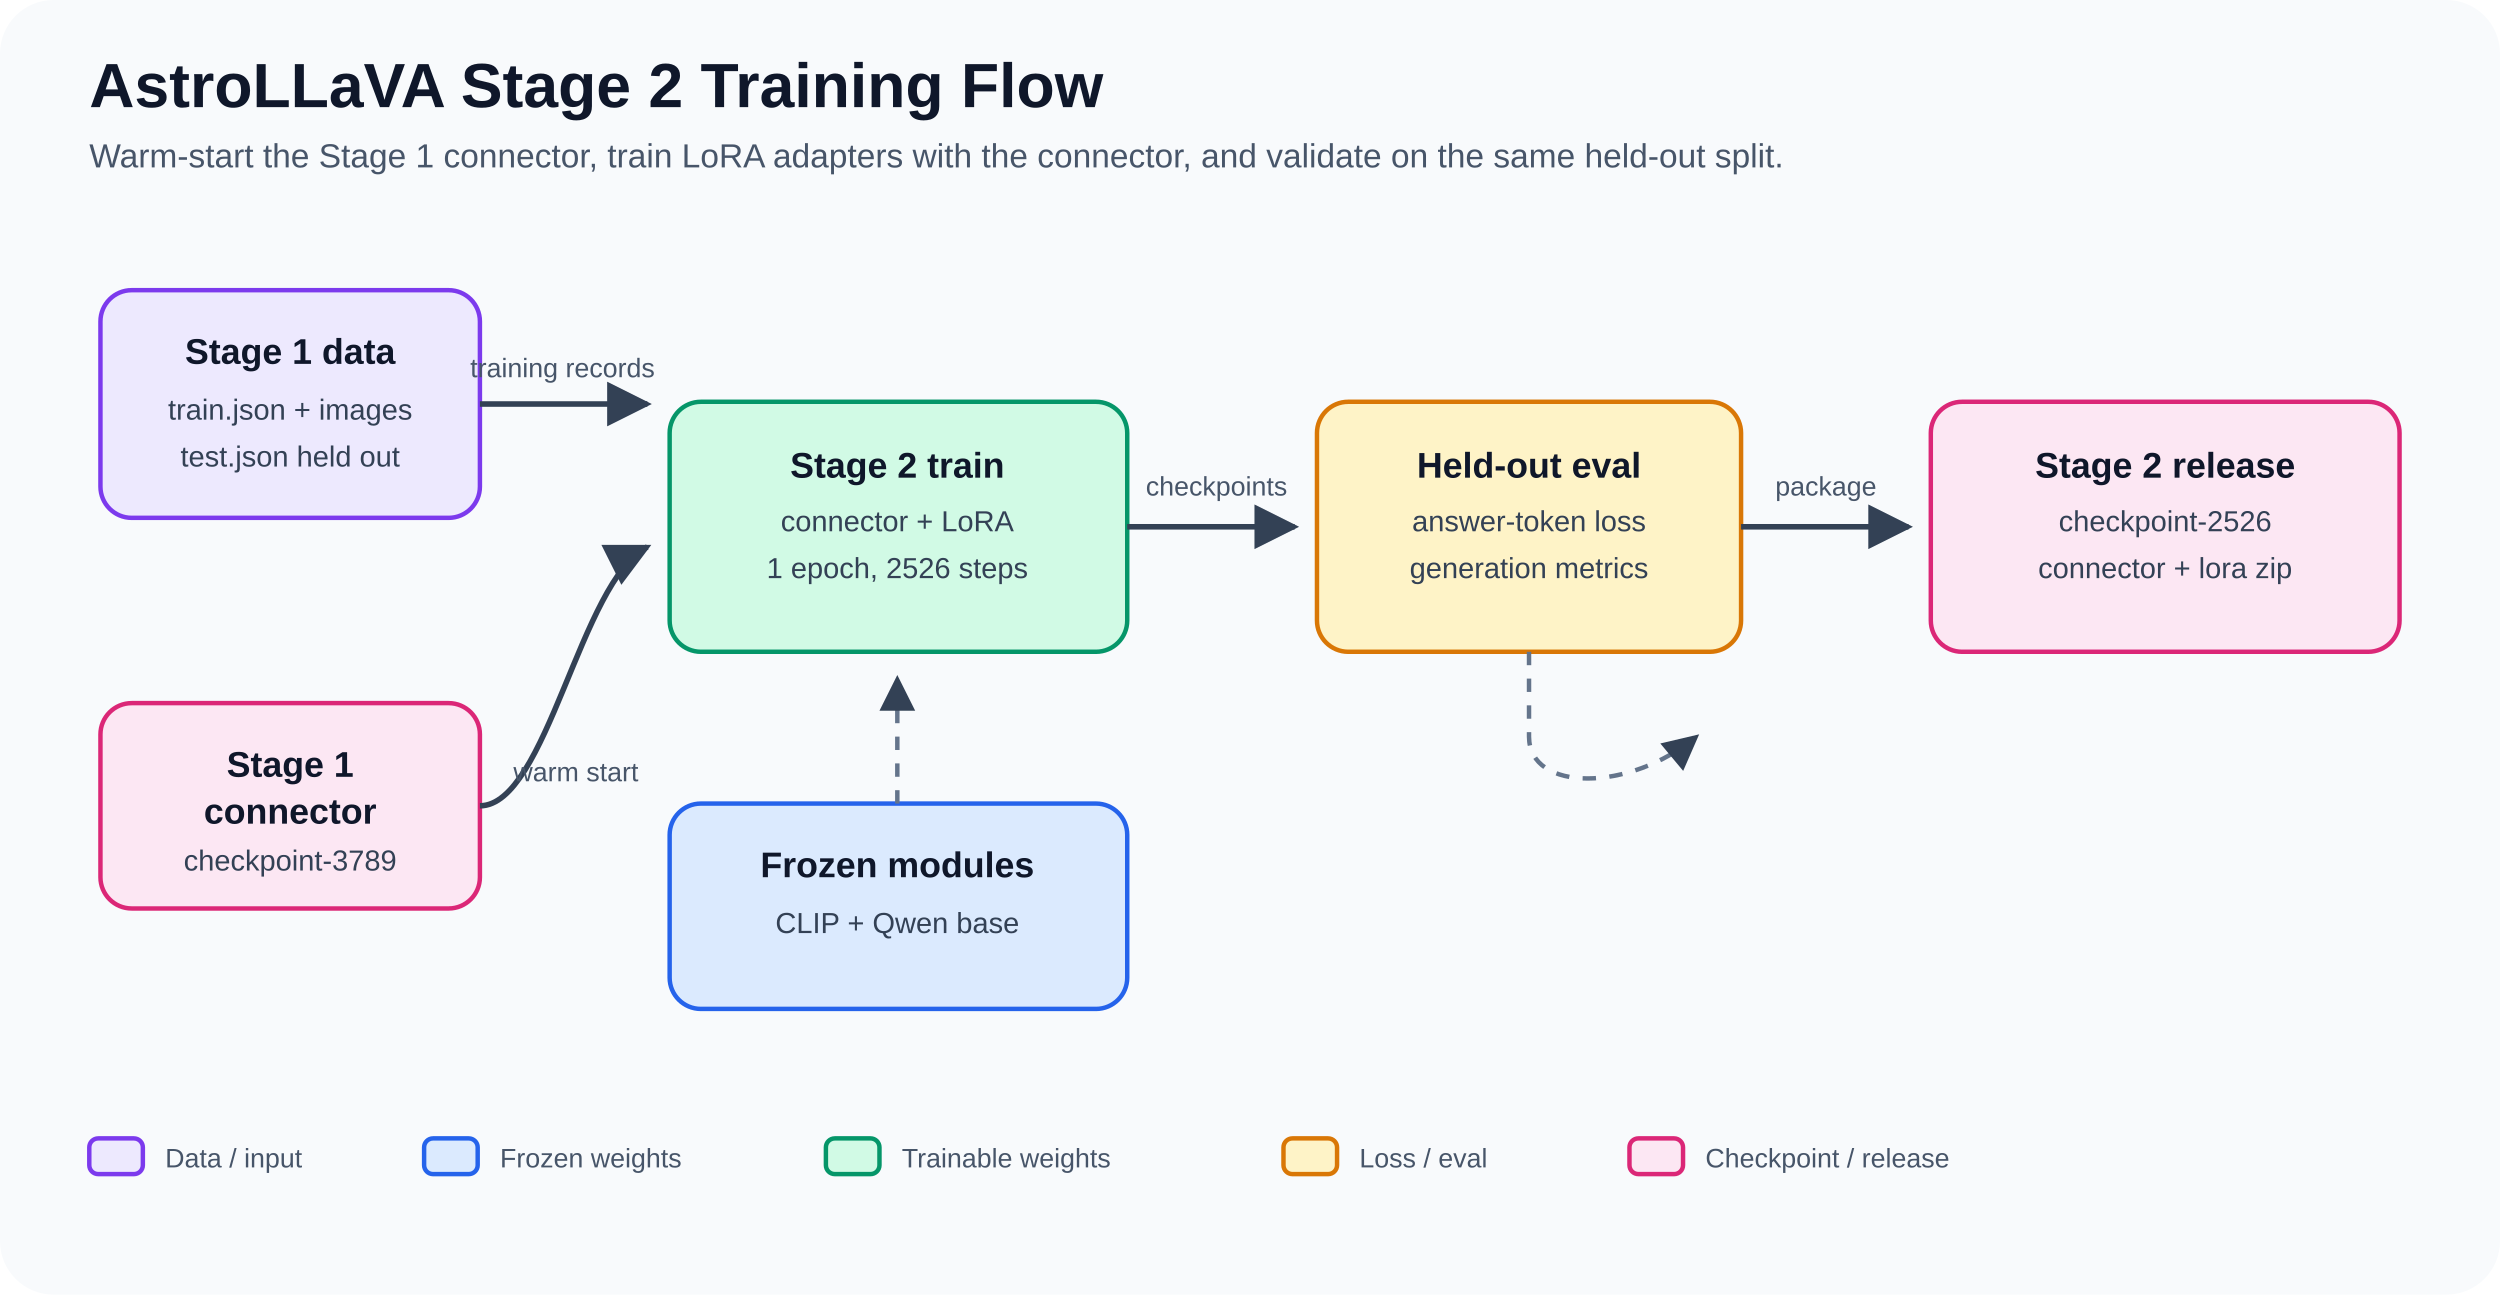
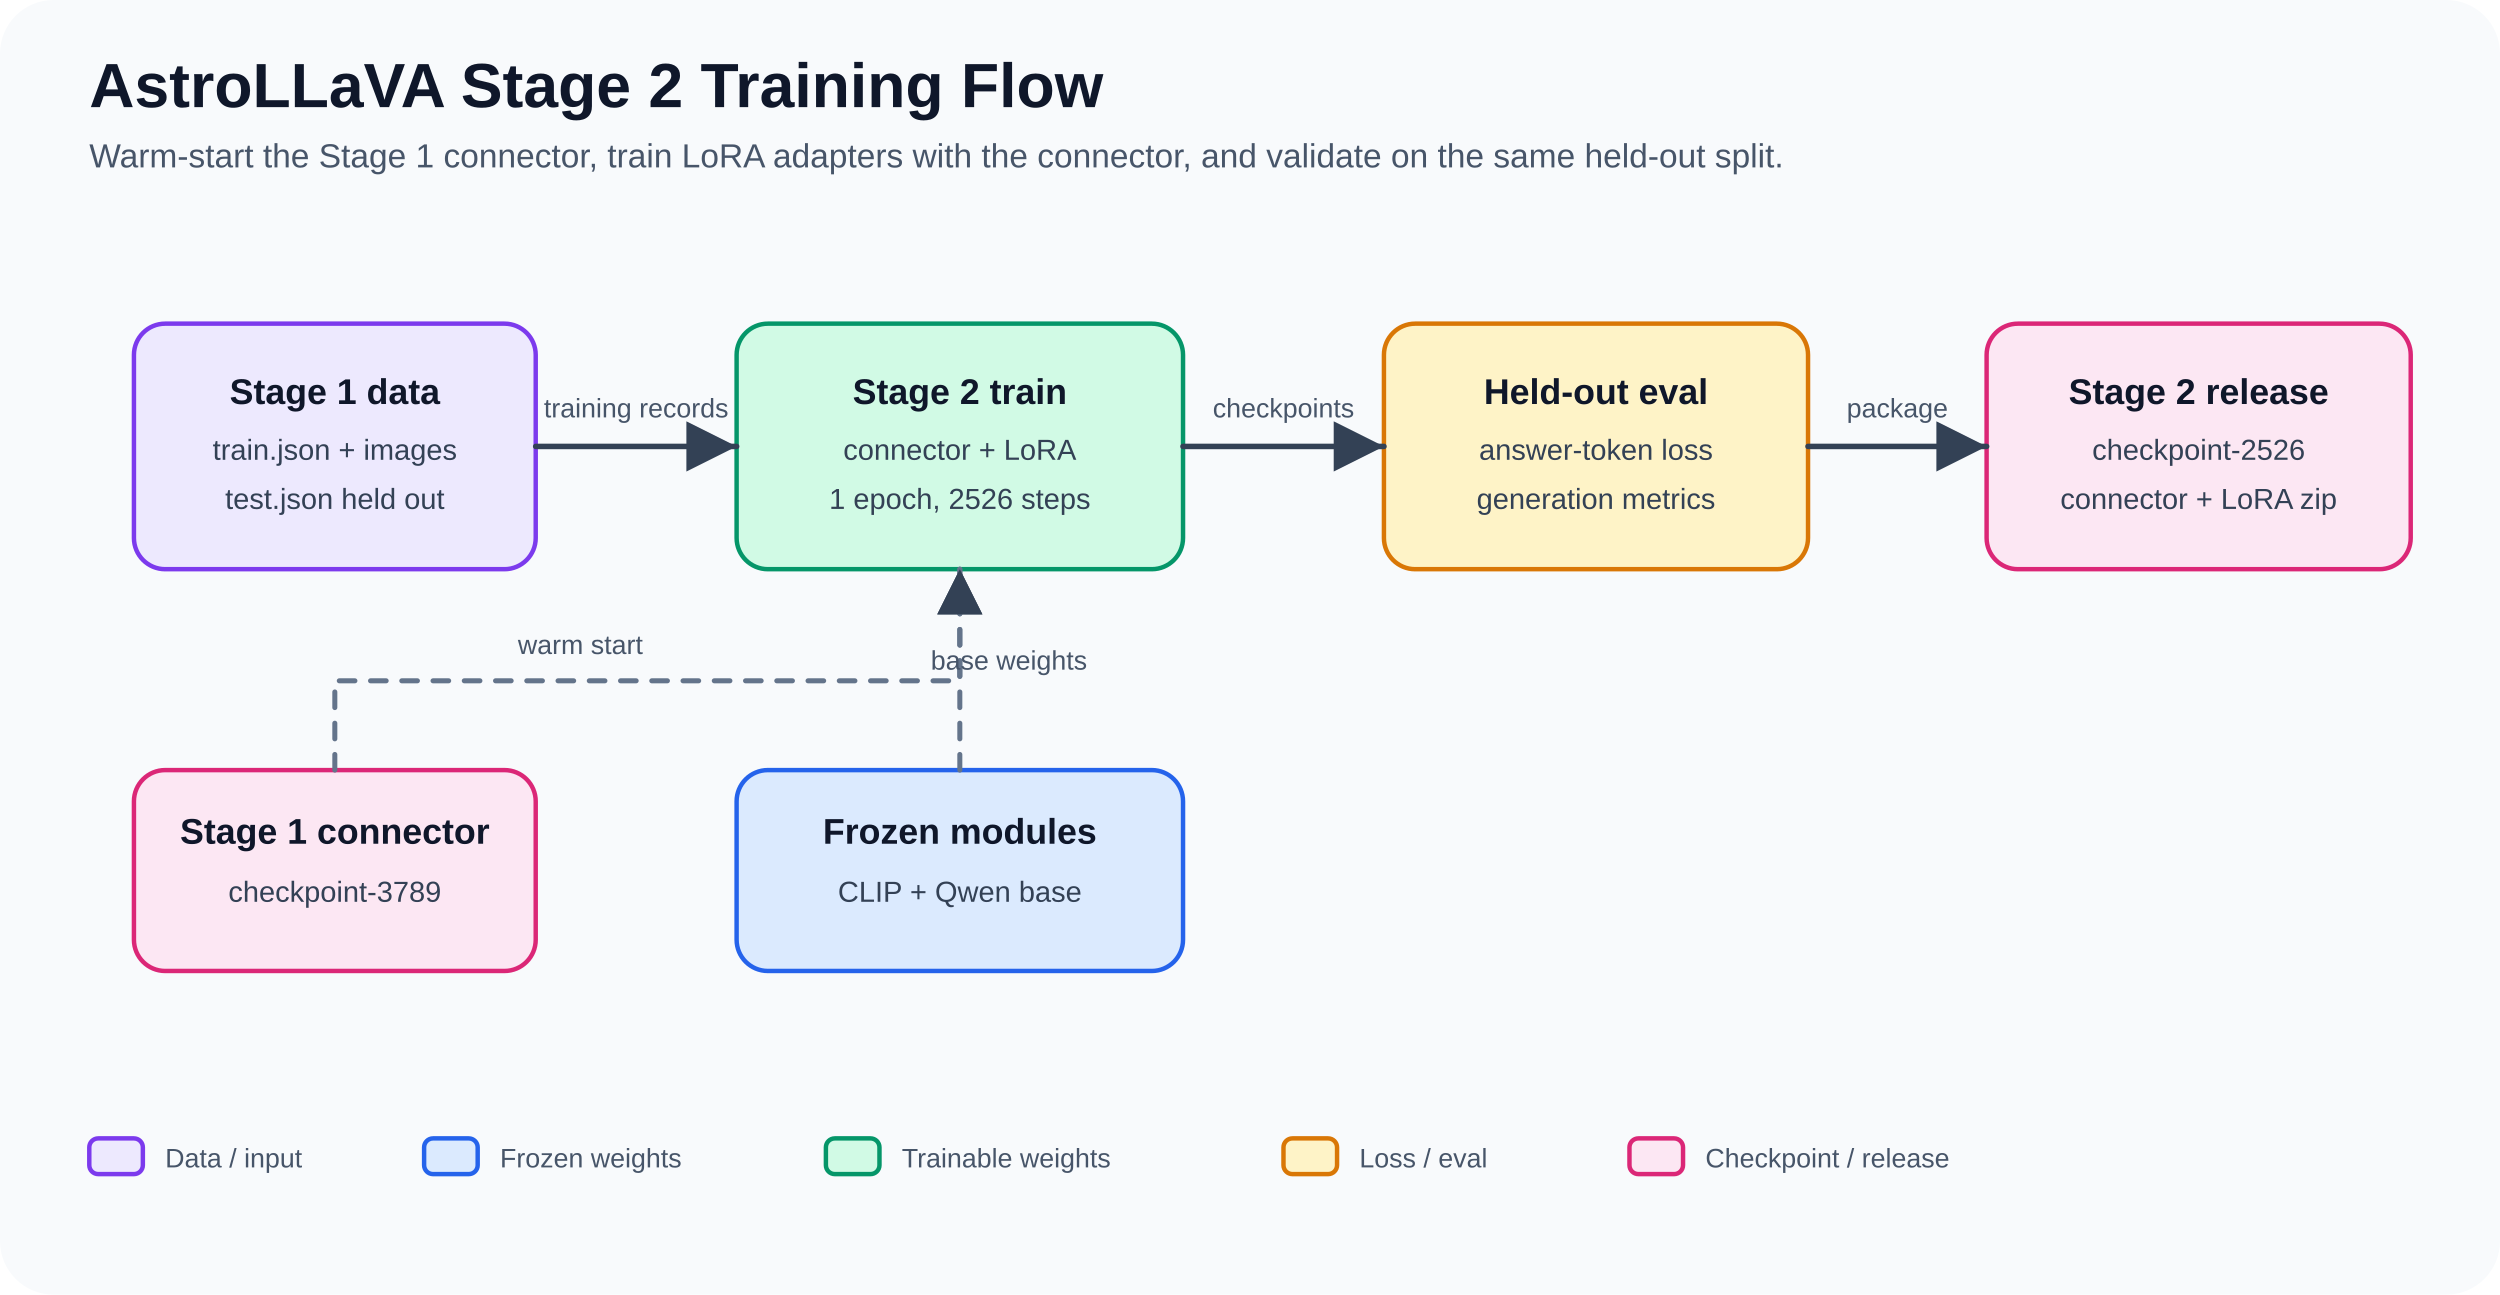
<svg xmlns="http://www.w3.org/2000/svg" width="1120" height="580" viewBox="0 0 1120 580" role="img" aria-labelledby="title desc">
  <defs>
-     <marker id="arrow" viewBox="0 0 10 10" refX="9" refY="5" markerWidth="8" markerHeight="8" orient="auto-start-reverse">
+     <marker id="arrow" viewBox="0 0 10 10" refX="10" refY="5" markerWidth="9" markerHeight="9" orient="auto-start-reverse">
      <path d="M 0 0 L 10 5 L 0 10 z" fill="#334155" />
    </marker>
    <style>
      .bg { fill: #f8fafc; }
      .title { fill: #0f172a; font: 700 28px Arial, sans-serif; }
      .subtitle { fill: #475569; font: 400 15px Arial, sans-serif; }
      .label { fill: #0f172a; font: 700 16px Arial, sans-serif; }
      .small { fill: #334155; font: 400 13px Arial, sans-serif; }
      .tiny { fill: #475569; font: 400 12px Arial, sans-serif; }
      .data { fill: #ede9fe; stroke: #7c3aed; stroke-width: 2; }
      .frozen { fill: #dbeafe; stroke: #2563eb; stroke-width: 2; }
      .trainable { fill: #d1fae5; stroke: #059669; stroke-width: 2; }
      .loss { fill: #fef3c7; stroke: #d97706; stroke-width: 2; }
      .checkpoint { fill: #fce7f3; stroke: #db2777; stroke-width: 2; }
-       .line { stroke: #334155; stroke-width: 2.5; fill: none; marker-end: url(#arrow); }
-       .soft-line { stroke: #64748b; stroke-width: 2; fill: none; marker-end: url(#arrow); stroke-dasharray: 6 6; }
+       .line { stroke: #334155; stroke-width: 2.5; fill: none; marker-end: url(#arrow); stroke-linecap: round; stroke-linejoin: round; }
+       .soft-line { stroke: #64748b; stroke-width: 2.25; fill: none; marker-end: url(#arrow); stroke-dasharray: 7 7; stroke-linecap: round; stroke-linejoin: round; }
    </style>
  </defs>
  <rect class="bg" width="1120" height="580" rx="24" />
  <text class="title" x="40" y="48">AstroLLaVA Stage 2 Training Flow</text>
  <text class="subtitle" x="40" y="75">Warm-start the Stage 1 connector, train LoRA adapters with the connector, and validate on the same held-out split.</text>
-   <rect class="data" x="45" y="130" width="170" height="102" rx="14" />
-   <text class="label" x="130" y="163" text-anchor="middle">Stage 1 data</text>
-   <text class="small" x="130" y="188" text-anchor="middle">train.json + images</text>
-   <text class="small" x="130" y="209" text-anchor="middle">test.json held out</text>
-   <rect class="checkpoint" x="45" y="315" width="170" height="92" rx="14" />
-   <text class="label" x="130" y="348" text-anchor="middle">Stage 1</text>
-   <text class="label" x="130" y="369" text-anchor="middle">connector</text>
-   <text class="small" x="130" y="390" text-anchor="middle">checkpoint-3789</text>
-   <rect class="trainable" x="300" y="180" width="205" height="112" rx="14" />
-   <text class="label" x="402" y="214" text-anchor="middle">Stage 2 train</text>
-   <text class="small" x="402" y="238" text-anchor="middle">connector + LoRA</text>
-   <text class="small" x="402" y="259" text-anchor="middle">1 epoch, 2526 steps</text>
-   <rect class="frozen" x="300" y="360" width="205" height="92" rx="14" />
-   <text class="label" x="402" y="393" text-anchor="middle">Frozen modules</text>
-   <text class="small" x="402" y="418" text-anchor="middle">CLIP + Qwen base</text>
-   <rect class="loss" x="590" y="180" width="190" height="112" rx="14" />
-   <text class="label" x="685" y="214" text-anchor="middle">Held-out eval</text>
-   <text class="small" x="685" y="238" text-anchor="middle">answer-token loss</text>
-   <text class="small" x="685" y="259" text-anchor="middle">generation metrics</text>
-   <rect class="checkpoint" x="865" y="180" width="210" height="112" rx="14" />
-   <text class="label" x="970" y="214" text-anchor="middle">Stage 2 release</text>
-   <text class="small" x="970" y="238" text-anchor="middle">checkpoint-2526</text>
-   <text class="small" x="970" y="259" text-anchor="middle">connector + lora zip</text>
-   <path class="line" d="M215 181 H290" />
-   <path class="line" d="M215 361 C245 361 260 260 290 245" />
-   <path class="line" d="M505 236 H580" />
-   <path class="line" d="M780 236 H855" />
-   <path class="soft-line" d="M402 360 V304" />
-   <path class="soft-line" d="M685 292 V330 C685 355 730 355 760 330" />
-   <text class="tiny" x="252" y="169" text-anchor="middle">training records</text>
-   <text class="tiny" x="258" y="350" text-anchor="middle">warm start</text>
-   <text class="tiny" x="545" y="222" text-anchor="middle">checkpoints</text>
-   <text class="tiny" x="818" y="222" text-anchor="middle">package</text>
+   <rect class="data" x="60" y="145" width="180" height="110" rx="14" />
+   <text class="label" x="150" y="181" text-anchor="middle">Stage 1 data</text>
+   <text class="small" x="150" y="206" text-anchor="middle">train.json + images</text>
+   <text class="small" x="150" y="228" text-anchor="middle">test.json held out</text>
+   <rect class="trainable" x="330" y="145" width="200" height="110" rx="14" />
+   <text class="label" x="430" y="181" text-anchor="middle">Stage 2 train</text>
+   <text class="small" x="430" y="206" text-anchor="middle">connector + LoRA</text>
+   <text class="small" x="430" y="228" text-anchor="middle">1 epoch, 2526 steps</text>
+   <rect class="loss" x="620" y="145" width="190" height="110" rx="14" />
+   <text class="label" x="715" y="181" text-anchor="middle">Held-out eval</text>
+   <text class="small" x="715" y="206" text-anchor="middle">answer-token loss</text>
+   <text class="small" x="715" y="228" text-anchor="middle">generation metrics</text>
+   <rect class="checkpoint" x="890" y="145" width="190" height="110" rx="14" />
+   <text class="label" x="985" y="181" text-anchor="middle">Stage 2 release</text>
+   <text class="small" x="985" y="206" text-anchor="middle">checkpoint-2526</text>
+   <text class="small" x="985" y="228" text-anchor="middle">connector + LoRA zip</text>
+   <rect class="checkpoint" x="60" y="345" width="180" height="90" rx="14" />
+   <text class="label" x="150" y="378" text-anchor="middle">Stage 1 connector</text>
+   <text class="small" x="150" y="404" text-anchor="middle">checkpoint-3789</text>
+   <rect class="frozen" x="330" y="345" width="200" height="90" rx="14" />
+   <text class="label" x="430" y="378" text-anchor="middle">Frozen modules</text>
+   <text class="small" x="430" y="404" text-anchor="middle">CLIP + Qwen base</text>
+   <path class="line" d="M240 200 H330" />
+   <path class="line" d="M530 200 H620" />
+   <path class="line" d="M810 200 H890" />
+   <path class="soft-line" d="M150 345 V305 H430 V255" />
+   <path class="soft-line" d="M430 345 V255" />
+   <text class="tiny" x="285" y="187" text-anchor="middle">training records</text>
+   <text class="tiny" x="575" y="187" text-anchor="middle">checkpoints</text>
+   <text class="tiny" x="850" y="187" text-anchor="middle">package</text>
+   <text class="tiny" x="260" y="293" text-anchor="middle">warm start</text>
+   <text class="tiny" x="452" y="300" text-anchor="middle">base weights</text>
  <g transform="translate(40,510)">
    <rect class="data" x="0" y="0" width="24" height="16" rx="4" />
    <text class="tiny" x="34" y="13">Data / input</text>
    <rect class="frozen" x="150" y="0" width="24" height="16" rx="4" />
    <text class="tiny" x="184" y="13">Frozen weights</text>
    <rect class="trainable" x="330" y="0" width="24" height="16" rx="4" />
    <text class="tiny" x="364" y="13">Trainable weights</text>
    <rect class="loss" x="535" y="0" width="24" height="16" rx="4" />
    <text class="tiny" x="569" y="13">Loss / eval</text>
    <rect class="checkpoint" x="690" y="0" width="24" height="16" rx="4" />
    <text class="tiny" x="724" y="13">Checkpoint / release</text>
  </g>
</svg>
